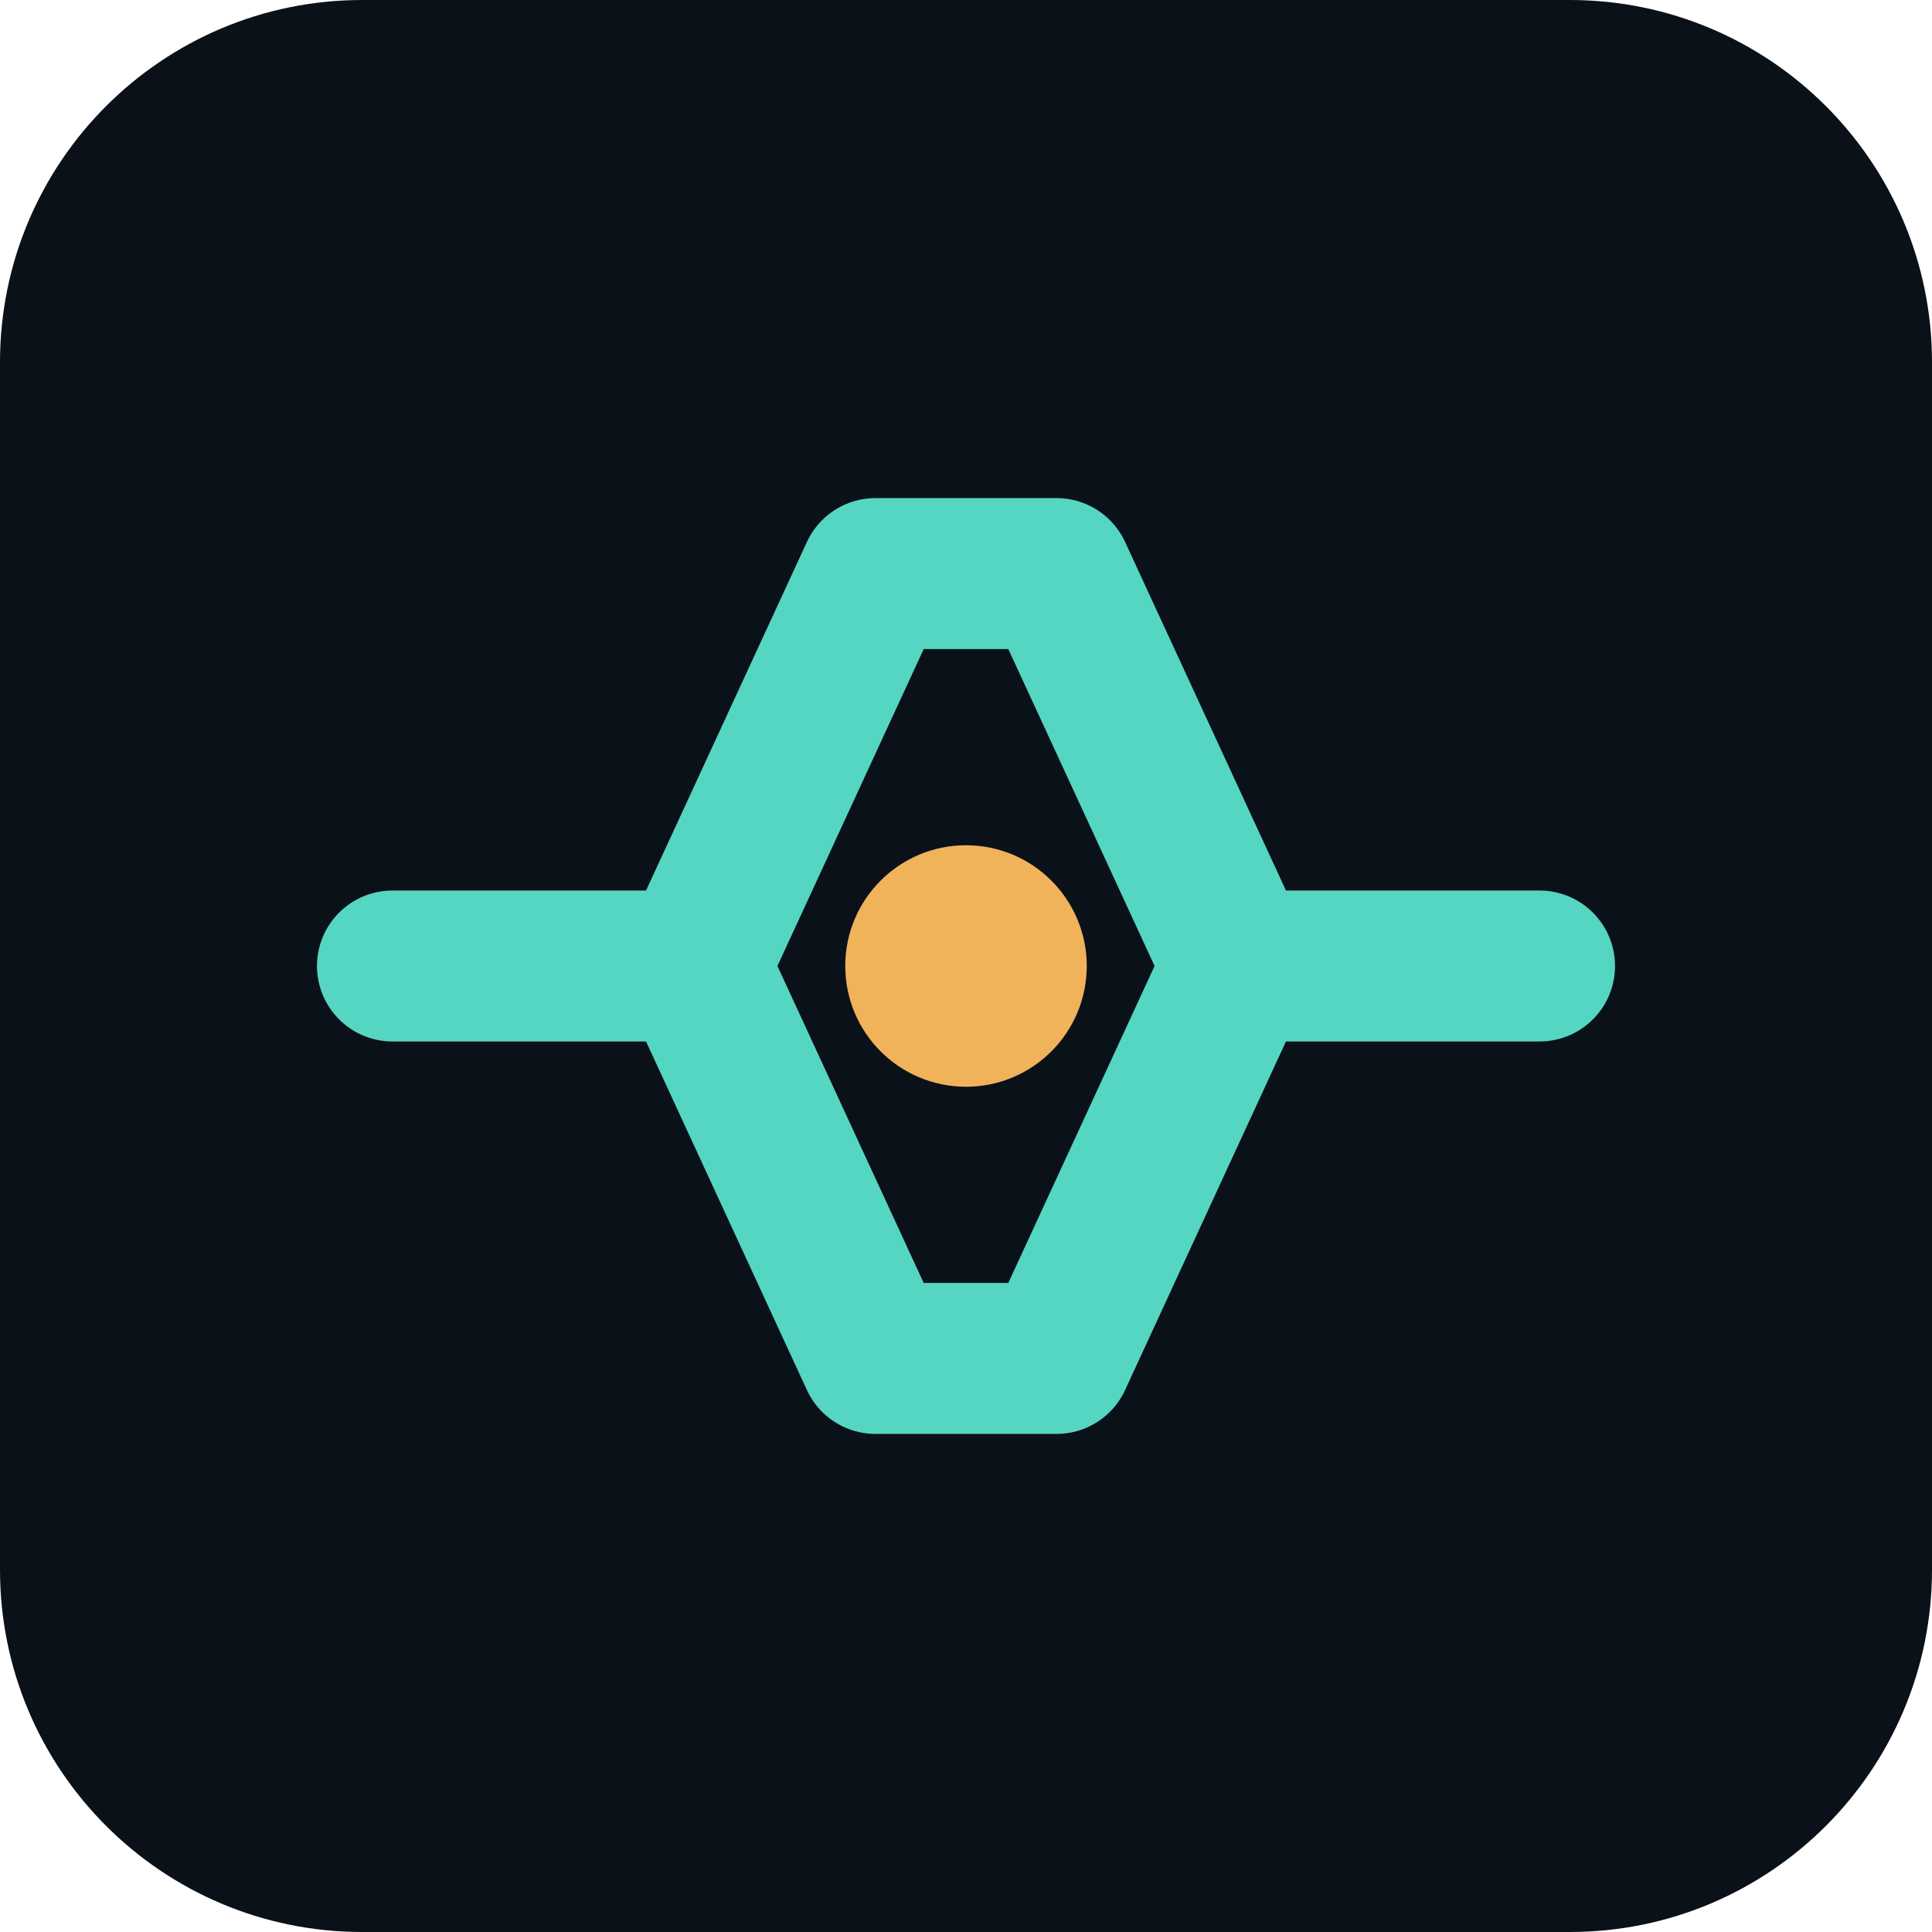
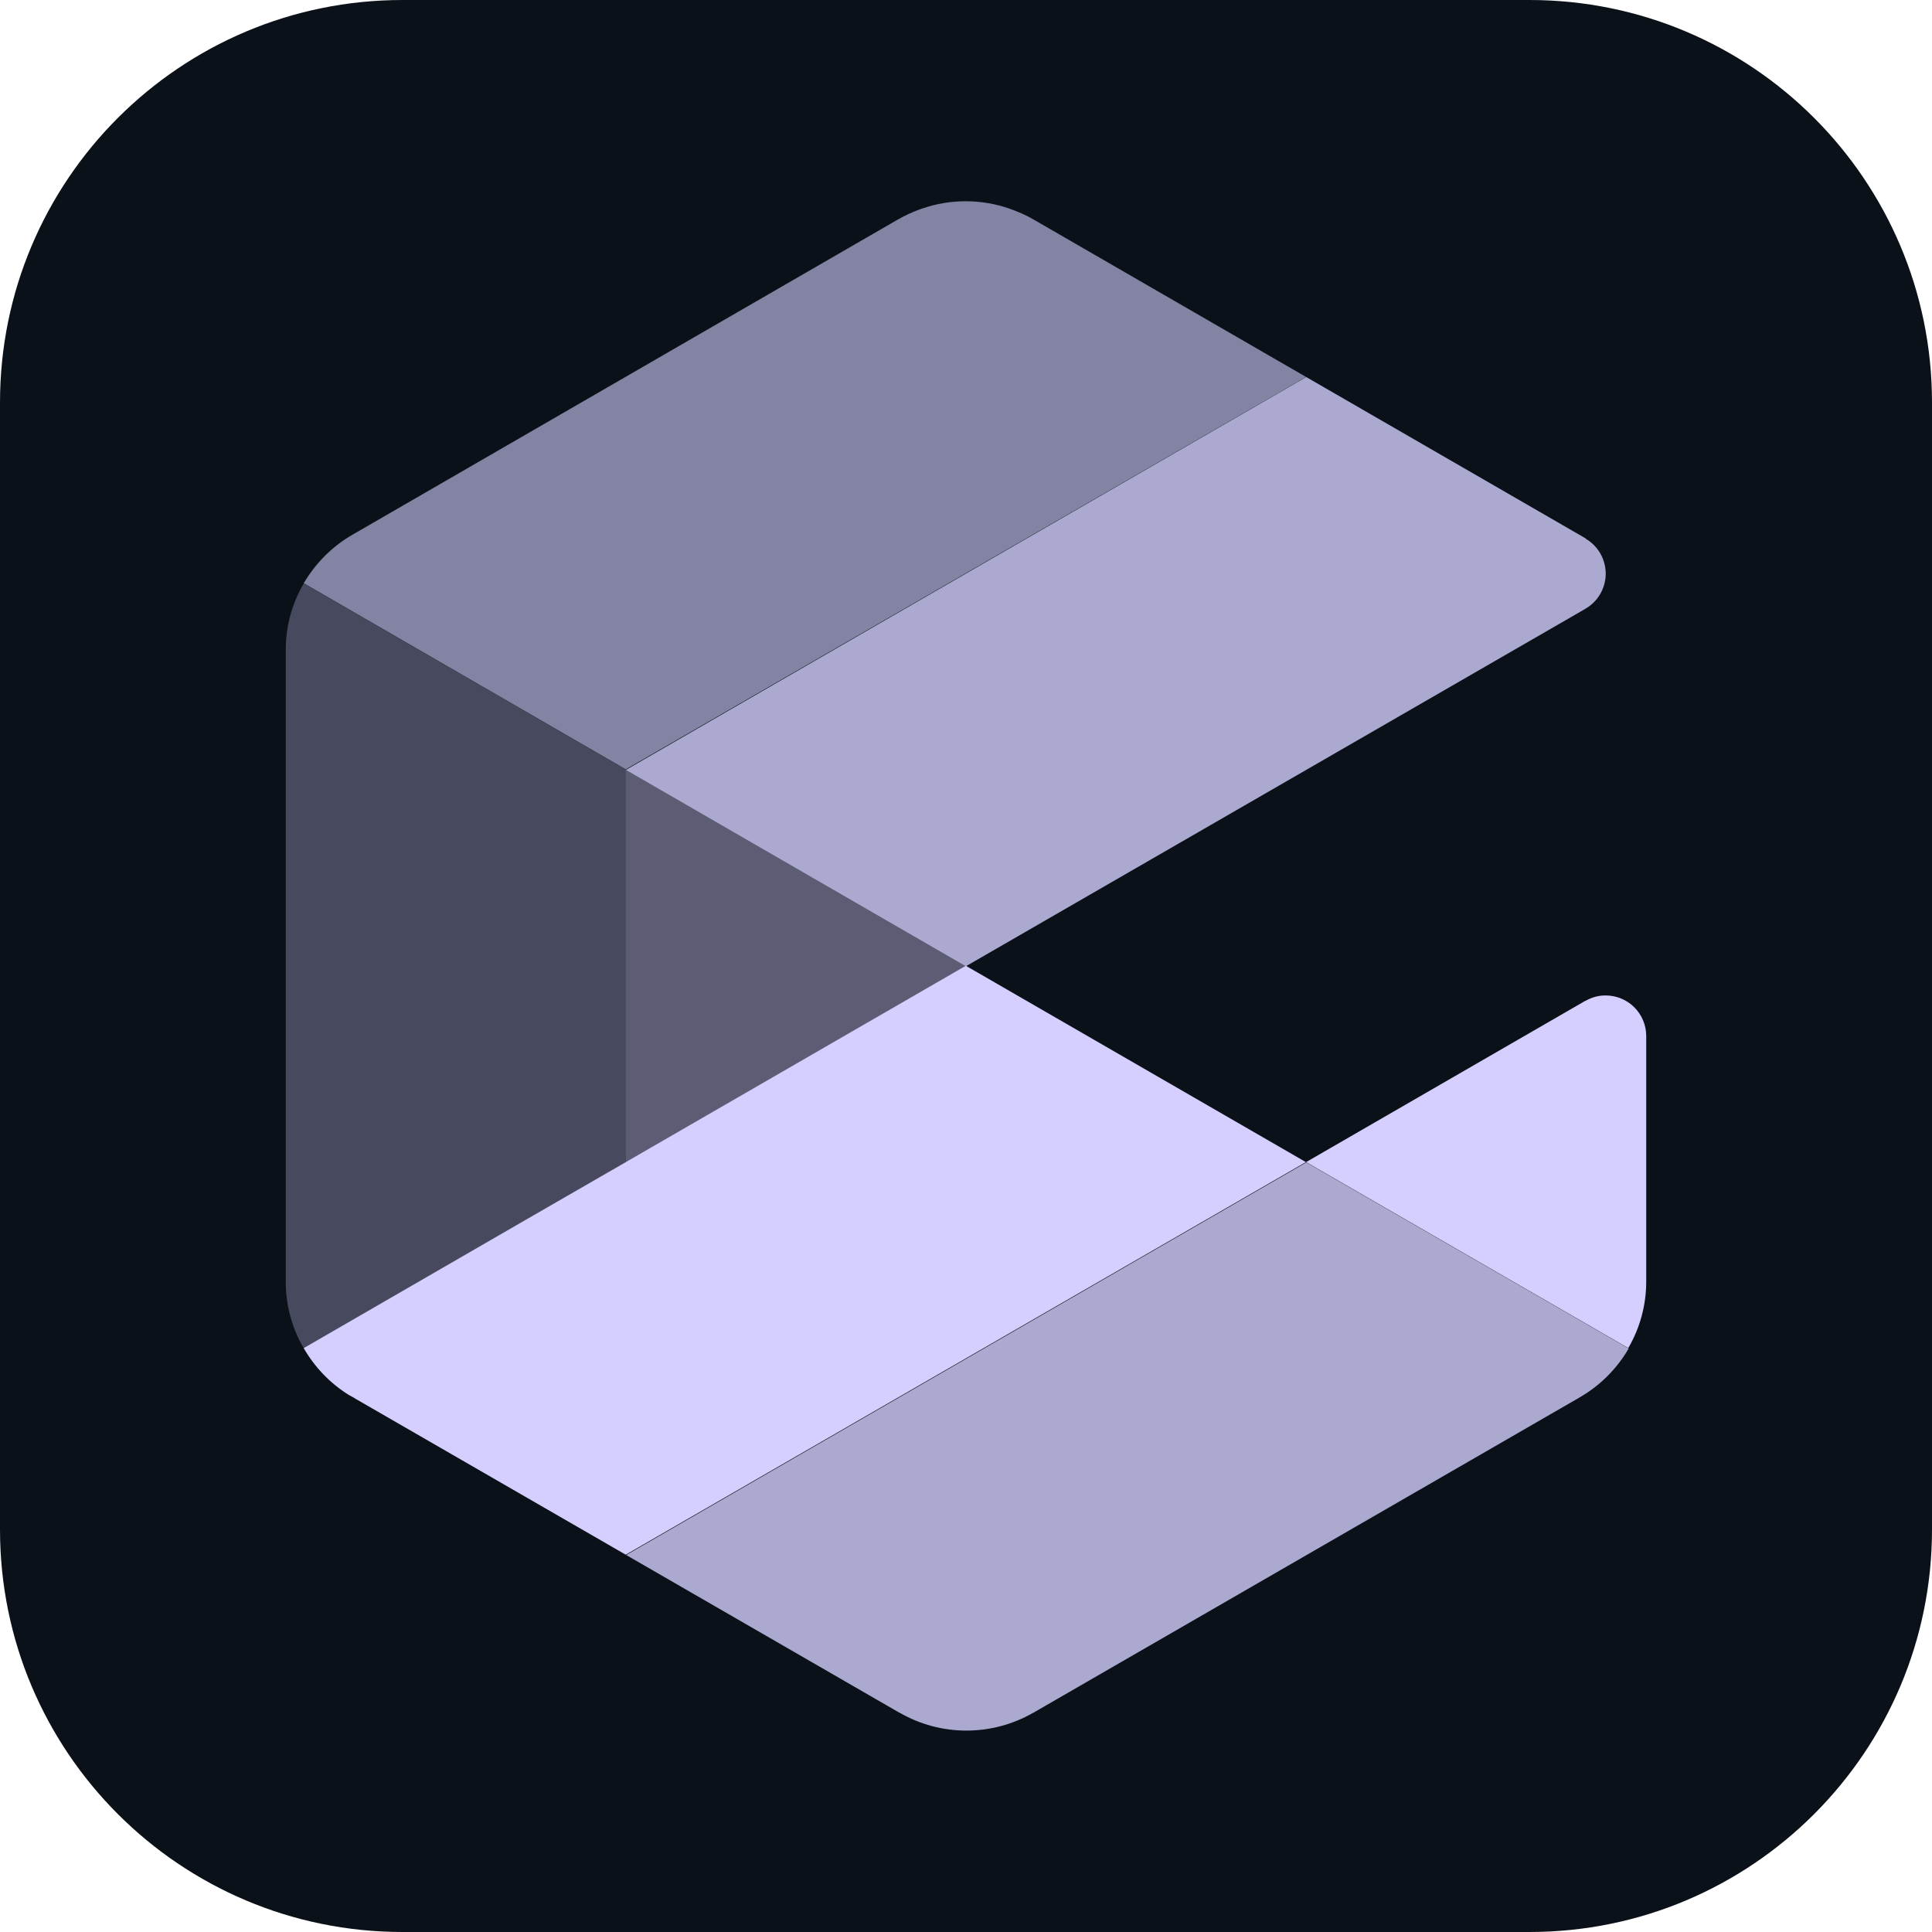
- <svg xmlns="http://www.w3.org/2000/svg" viewBox="0 0 64 64">
-   <rect width="64" height="64" rx="12" fill="#0b1119" />
-   <path d="M13 32h10l6-13h6l6 13h10M23 32l6 13h6l6-13" fill="none" stroke="#55d6c2" stroke-width="5" stroke-linecap="round" stroke-linejoin="round" />
-   <circle cx="32" cy="32" r="4" fill="#f0b35a" />
+ <svg xmlns="http://www.w3.org/2000/svg" viewBox="0 0 24 24" fill="none">
+   <rect width="24" height="24" rx="5" fill="#0b1119" />
+   <g fill="#d4cfff">
+     <path opacity="0.4" d="M7.775 9.562V14.44L11.999 11.999L7.776 9.563L7.775 9.562Z" />
+     <g opacity="0.8">
+       <path d="M19.698 6.689C19.698 6.689 19.693 6.684 19.69 6.684L16.227 4.684L7.775 9.564L11.999 12.003L19.68 7.571L19.693 7.563C19.77 7.519 19.833 7.456 19.878 7.38C19.922 7.304 19.946 7.217 19.947 7.129C19.947 7.041 19.924 6.954 19.881 6.877C19.837 6.801 19.774 6.737 19.698 6.692V6.689Z" />
+       <path d="M20.225 16.747L16.227 14.44L7.779 19.317L11.159 21.268C11.159 21.268 11.172 21.273 11.177 21.277C11.429 21.422 11.715 21.498 12.005 21.498C12.296 21.498 12.582 21.422 12.834 21.277C12.839 21.275 12.847 21.273 12.851 21.268L19.611 17.366C19.614 17.366 19.616 17.363 19.619 17.361C19.873 17.216 20.085 17.005 20.233 16.75H20.228L20.225 16.747Z" />
+     </g>
+     <path d="M19.946 12.366C19.858 12.365 19.772 12.389 19.696 12.433C19.696 12.433 19.691 12.433 19.689 12.435L16.225 14.436L20.224 16.744H20.228C20.374 16.494 20.45 16.209 20.45 15.92V12.869C20.45 12.736 20.397 12.608 20.302 12.513C20.208 12.419 20.08 12.366 19.946 12.366Z" />
+     <path d="M11.999 11.996L7.774 14.436L6.631 15.095L3.777 16.744H3.771C3.908 16.983 4.1 17.183 4.332 17.328L4.394 17.362L4.407 17.37L4.423 17.38L7.773 19.313L16.222 14.436L11.998 11.997L11.999 11.996Z" />
+     <path opacity="0.6" d="M12.845 2.73C12.765 2.682 12.68 2.645 12.595 2.612C12.579 2.608 12.565 2.6 12.55 2.595C12.372 2.532 12.185 2.5 11.996 2.5C11.811 2.5 11.634 2.53 11.467 2.587L11.442 2.595C11.34 2.631 11.242 2.676 11.148 2.73L4.395 6.633C4.395 6.633 4.393 6.633 4.39 6.636C4.134 6.78 3.922 6.992 3.772 7.247H3.777L7.774 9.557L16.225 4.683L12.845 2.73Z" />
+     <path opacity="0.3" d="M3.777 7.25H3.772C3.626 7.5 3.549 7.784 3.55 8.073V15.921C3.55 16.22 3.629 16.503 3.772 16.746H3.777L7.775 14.437V9.56L3.777 7.25Z" />
+   </g>
</svg>
